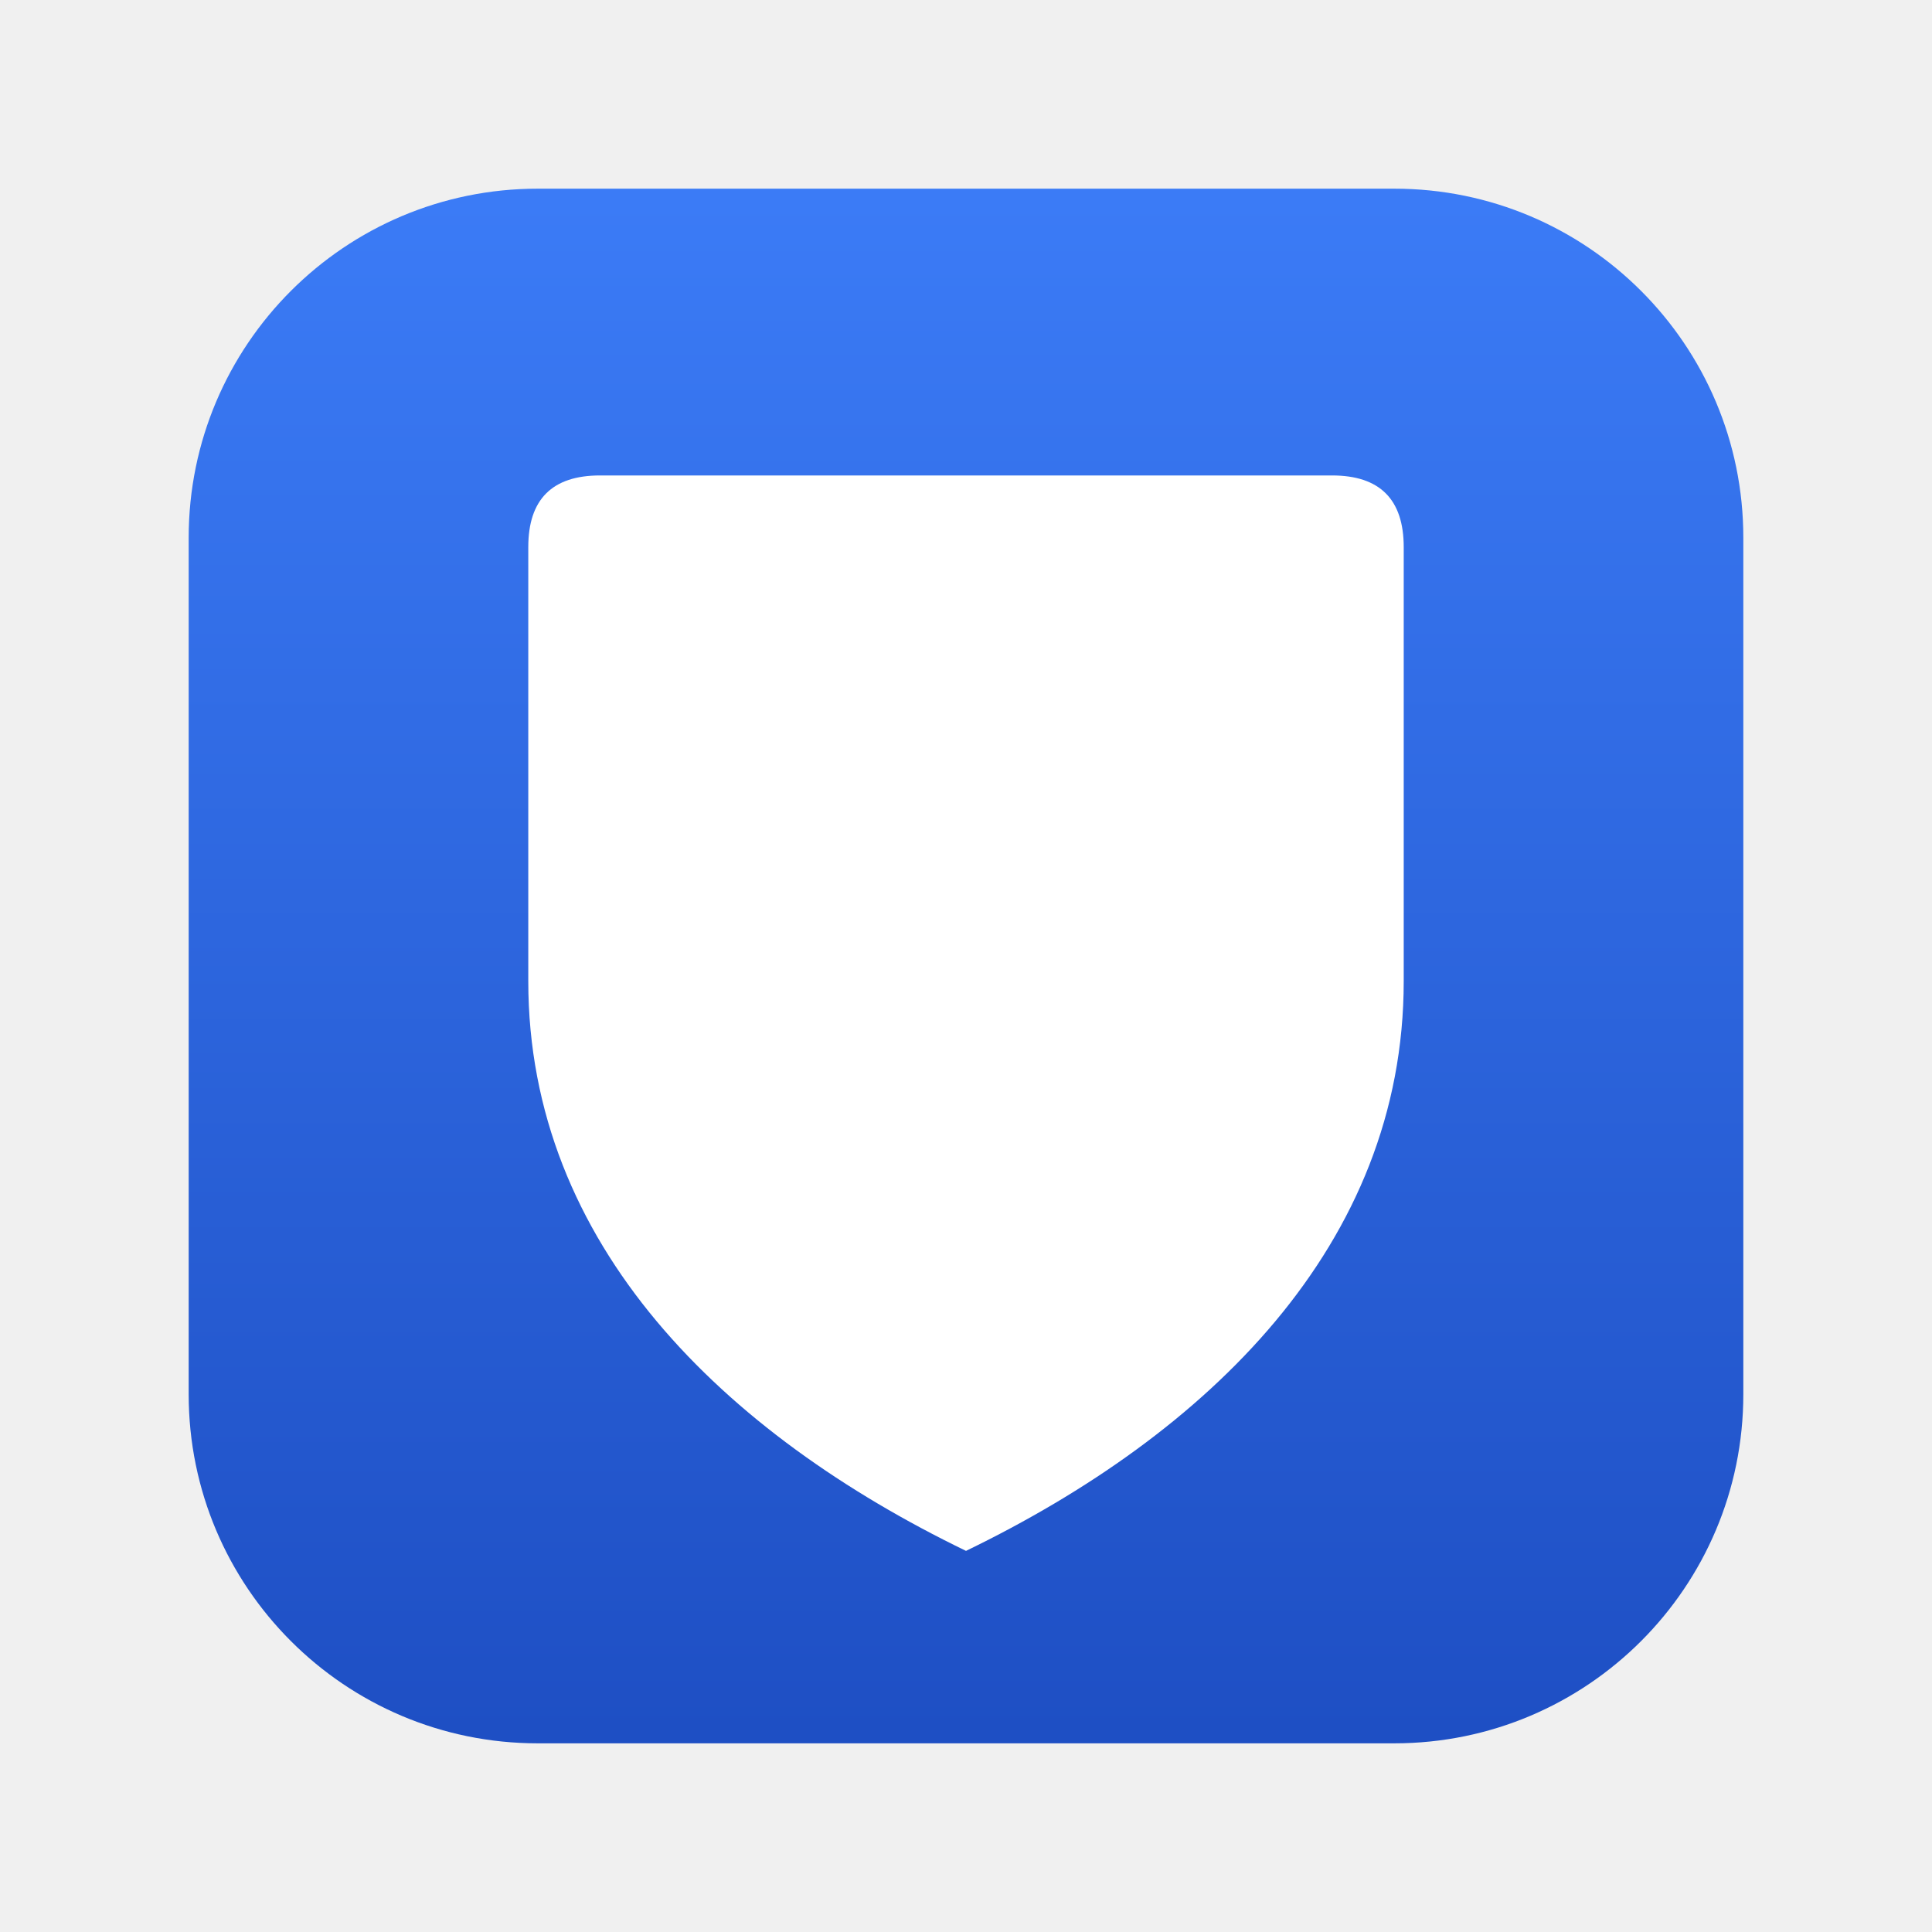
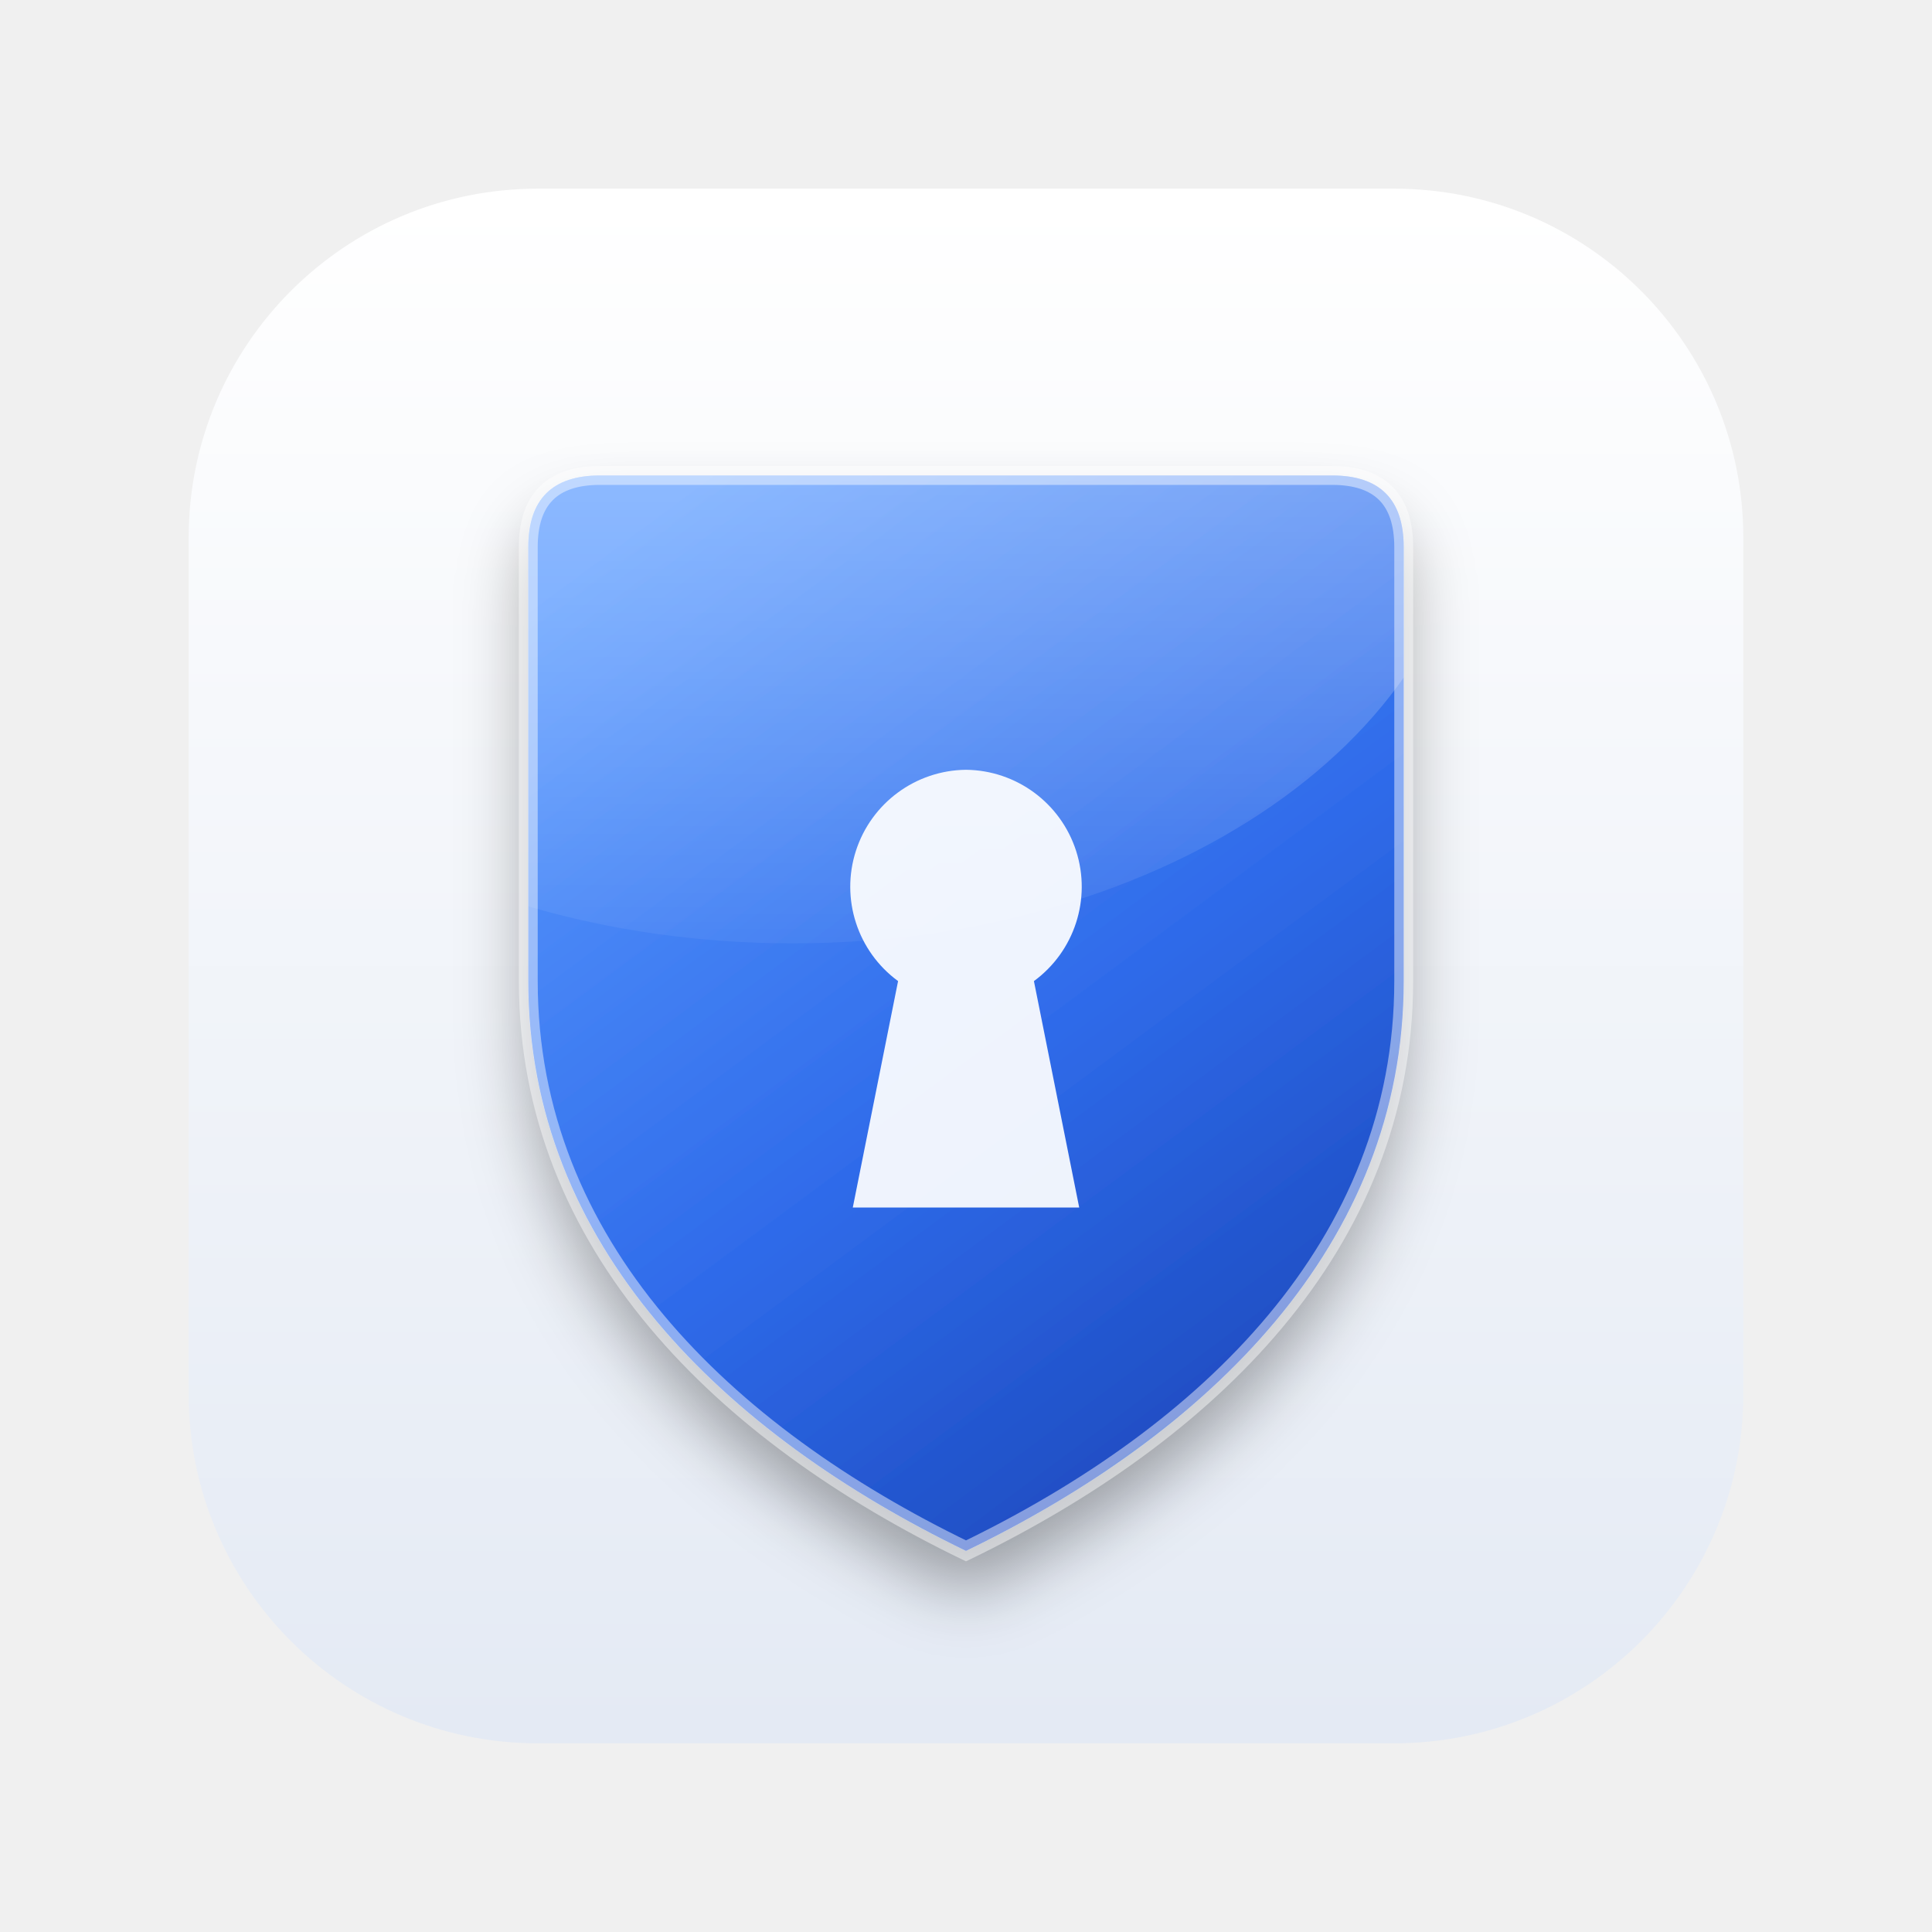
<svg xmlns="http://www.w3.org/2000/svg" width="1024" height="1024" viewBox="0 0 1024 1024">
  <defs>
    <linearGradient id="bg" x1="0" y1="0" x2="0" y2="1">
-       <stop offset="0" stop-color="#3B7BF6" />
-       <stop offset="1" stop-color="#1E4FC4" />
+       <stop offset="0" stop-color="#FFFFFF" />
+       <stop offset="1" stop-color="#E4EAF4" />
    </linearGradient>
+     <linearGradient id="body" x1="0.2" y1="0" x2="0.8" y2="1">
+       <stop offset="0" stop-color="#5B9BFF" />
+       <stop offset="0.55" stop-color="#2F6BEA" />
+       <stop offset="1" stop-color="#1A45B8" />
+     </linearGradient>
+     <linearGradient id="sheen" x1="0" y1="0" x2="0" y2="1">
+       <stop offset="0" stop-color="#FFFFFF" stop-opacity="0.55" />
+       <stop offset="1" stop-color="#FFFFFF" stop-opacity="0.05" />
+     </linearGradient>
+     <clipPath id="shield">
+       <path d="M318 252 H706 Q744 252 744 290 V520 C744 660 640 760 512 822 C384 760 280 660 280 520 V290 Q280 252 318 252 Z" />
+     </clipPath>
+     <filter id="shadow" x="-20%" y="-20%" width="140%" height="150%">
+       <feGaussianBlur in="SourceAlpha" stdDeviation="18" />
+       <feOffset dy="22" />
+       <feComponentTransfer>
+         <feFuncA type="linear" slope="0.35" />
+       </feComponentTransfer>
+       <feMerge>
+         <feMergeNode />
+         <feMergeNode in="SourceGraphic" />
+       </feMerge>
+     </filter>
  </defs>
  <rect x="100" y="100" width="824" height="824" rx="185" fill="url(#bg)" />
-   <path fill="#FFFFFF" d="M318 252 H706 Q744 252 744 290 V520 C744 660 640 760 512 822 C384 760 280 660 280 520 V290 Q280 252 318 252 Z" />
+   <g filter="url(#shadow)">
+     <path d="M318 252 H706 Q744 252 744 290 V520 C744 660 640 760 512 822 C384 760 280 660 280 520 V290 Q280 252 318 252 Z" fill="url(#body)" />
+   </g>
+   <g clip-path="url(#shield)">
+     <ellipse cx="420" cy="250" rx="360" ry="250" fill="url(#sheen)" />
+   </g>
+   <path d="M318 252 H706 Q744 252 744 290 V520 C744 660 640 760 512 822 C384 760 280 660 280 520 V290 Q280 252 318 252 Z" fill="none" stroke="#FFFFFF" stroke-opacity="0.45" stroke-width="10" />
+   <path d="M512 408 A62 62 0 0 1 548 520 L572 640 H452 L476 520 A62 62 0 0 1 512 408 Z" fill="#FFFFFF" fill-opacity="0.92" />
</svg>
